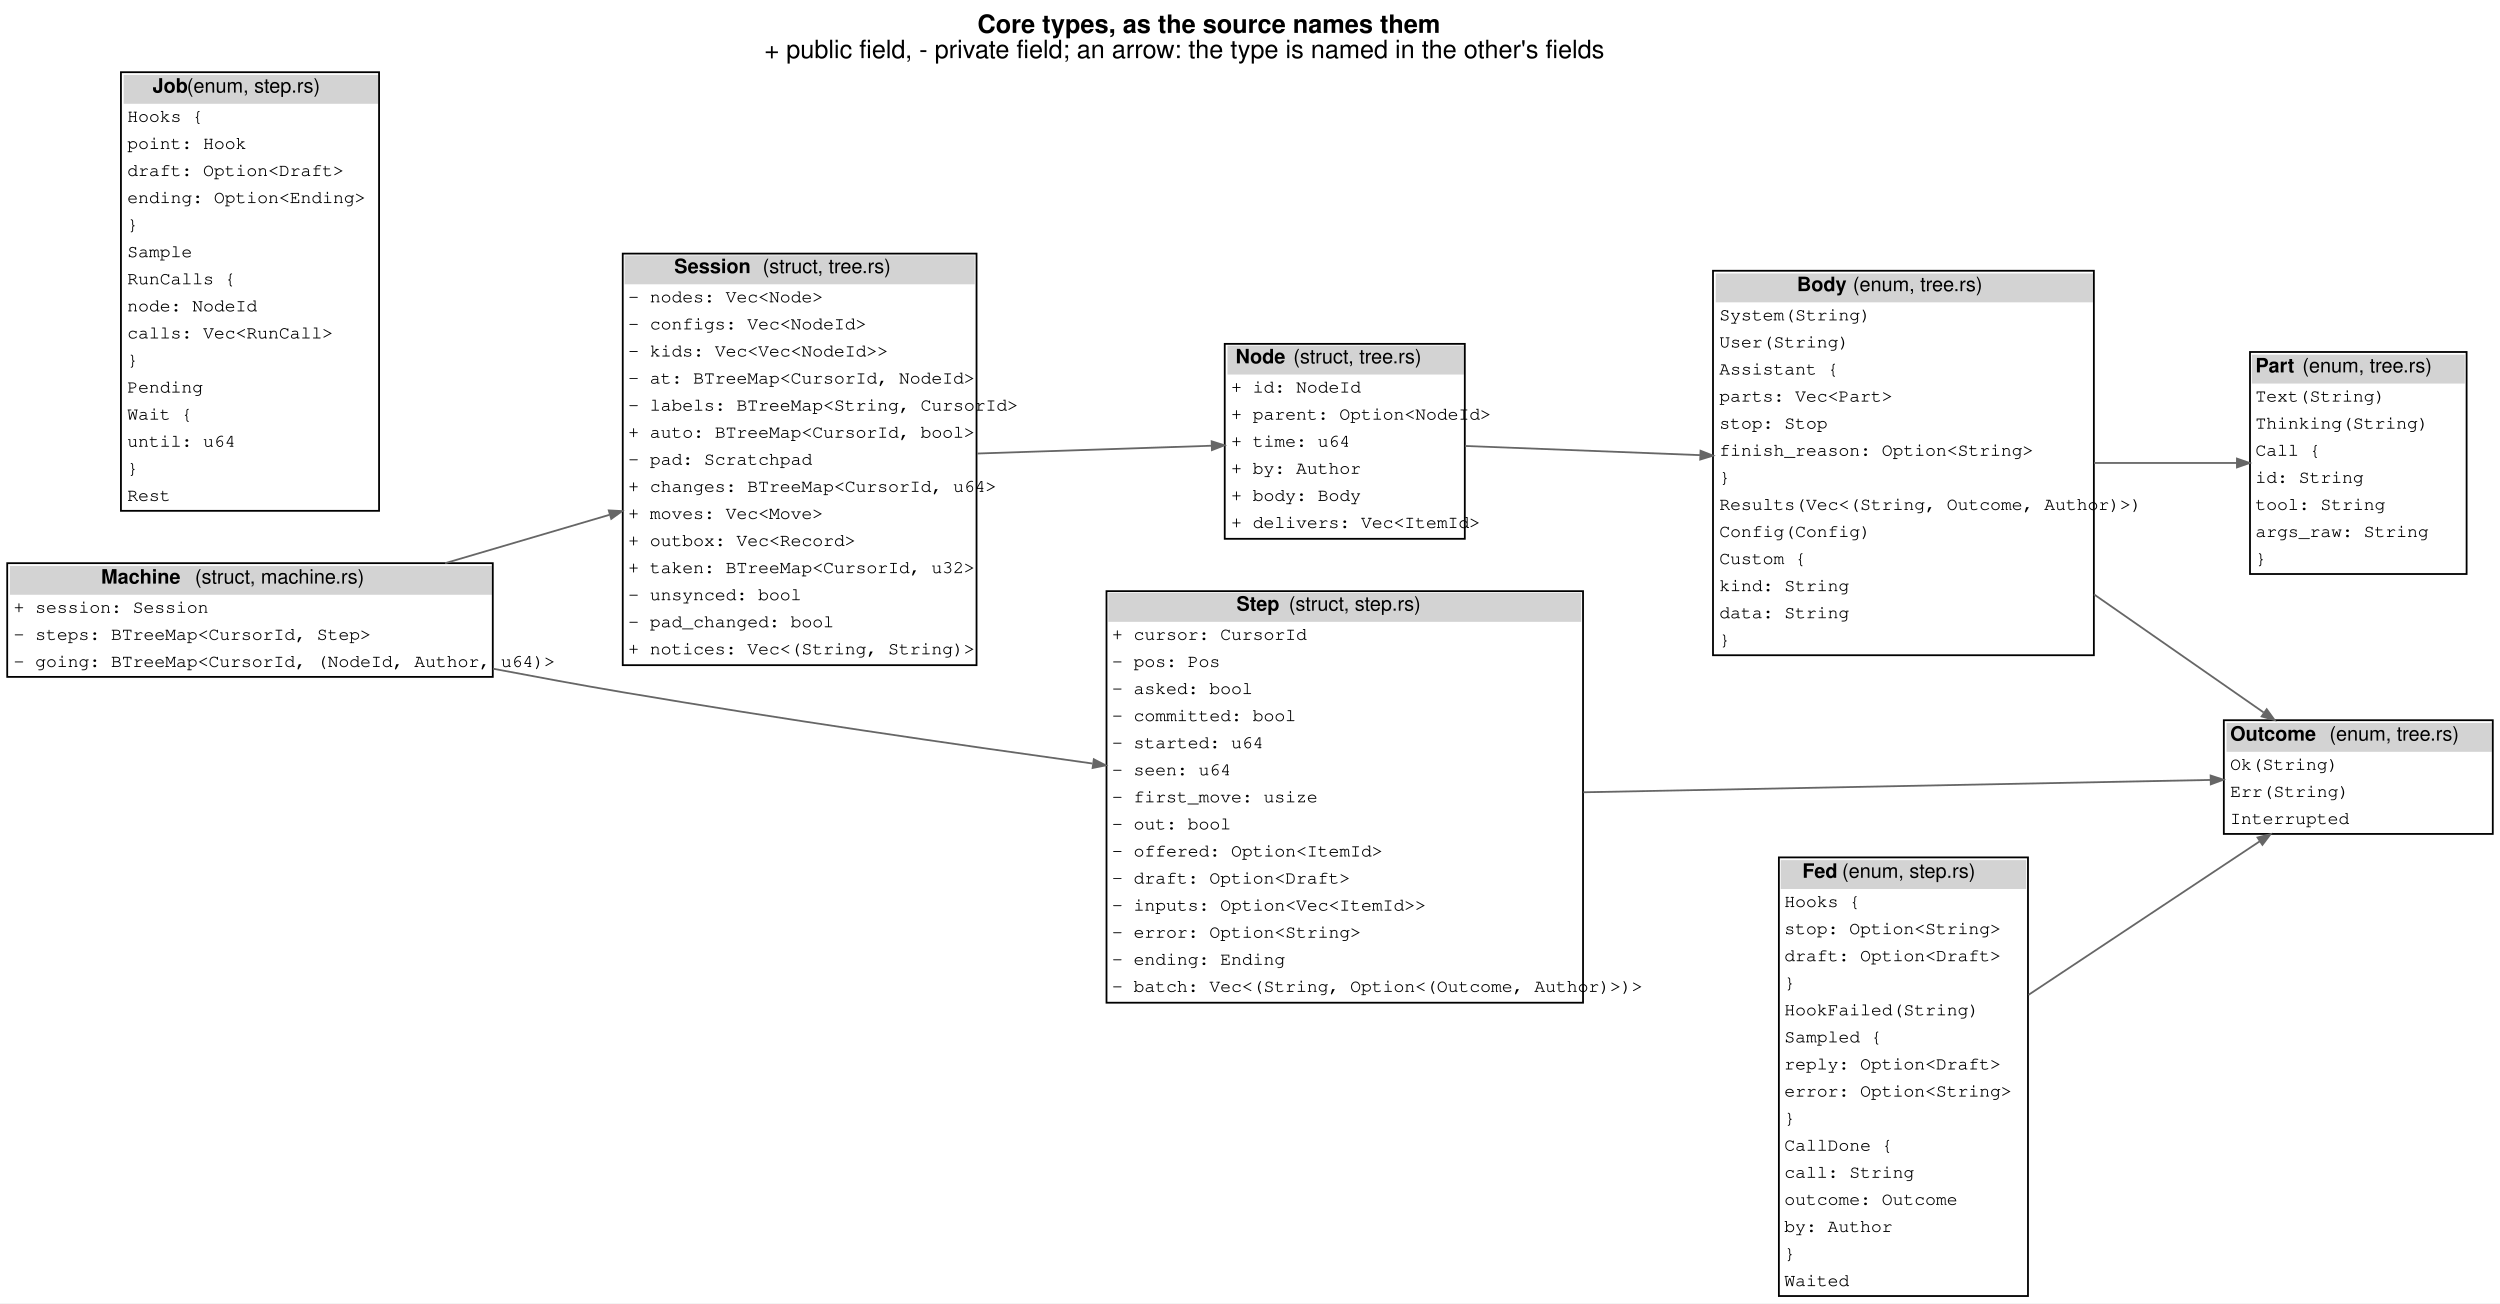
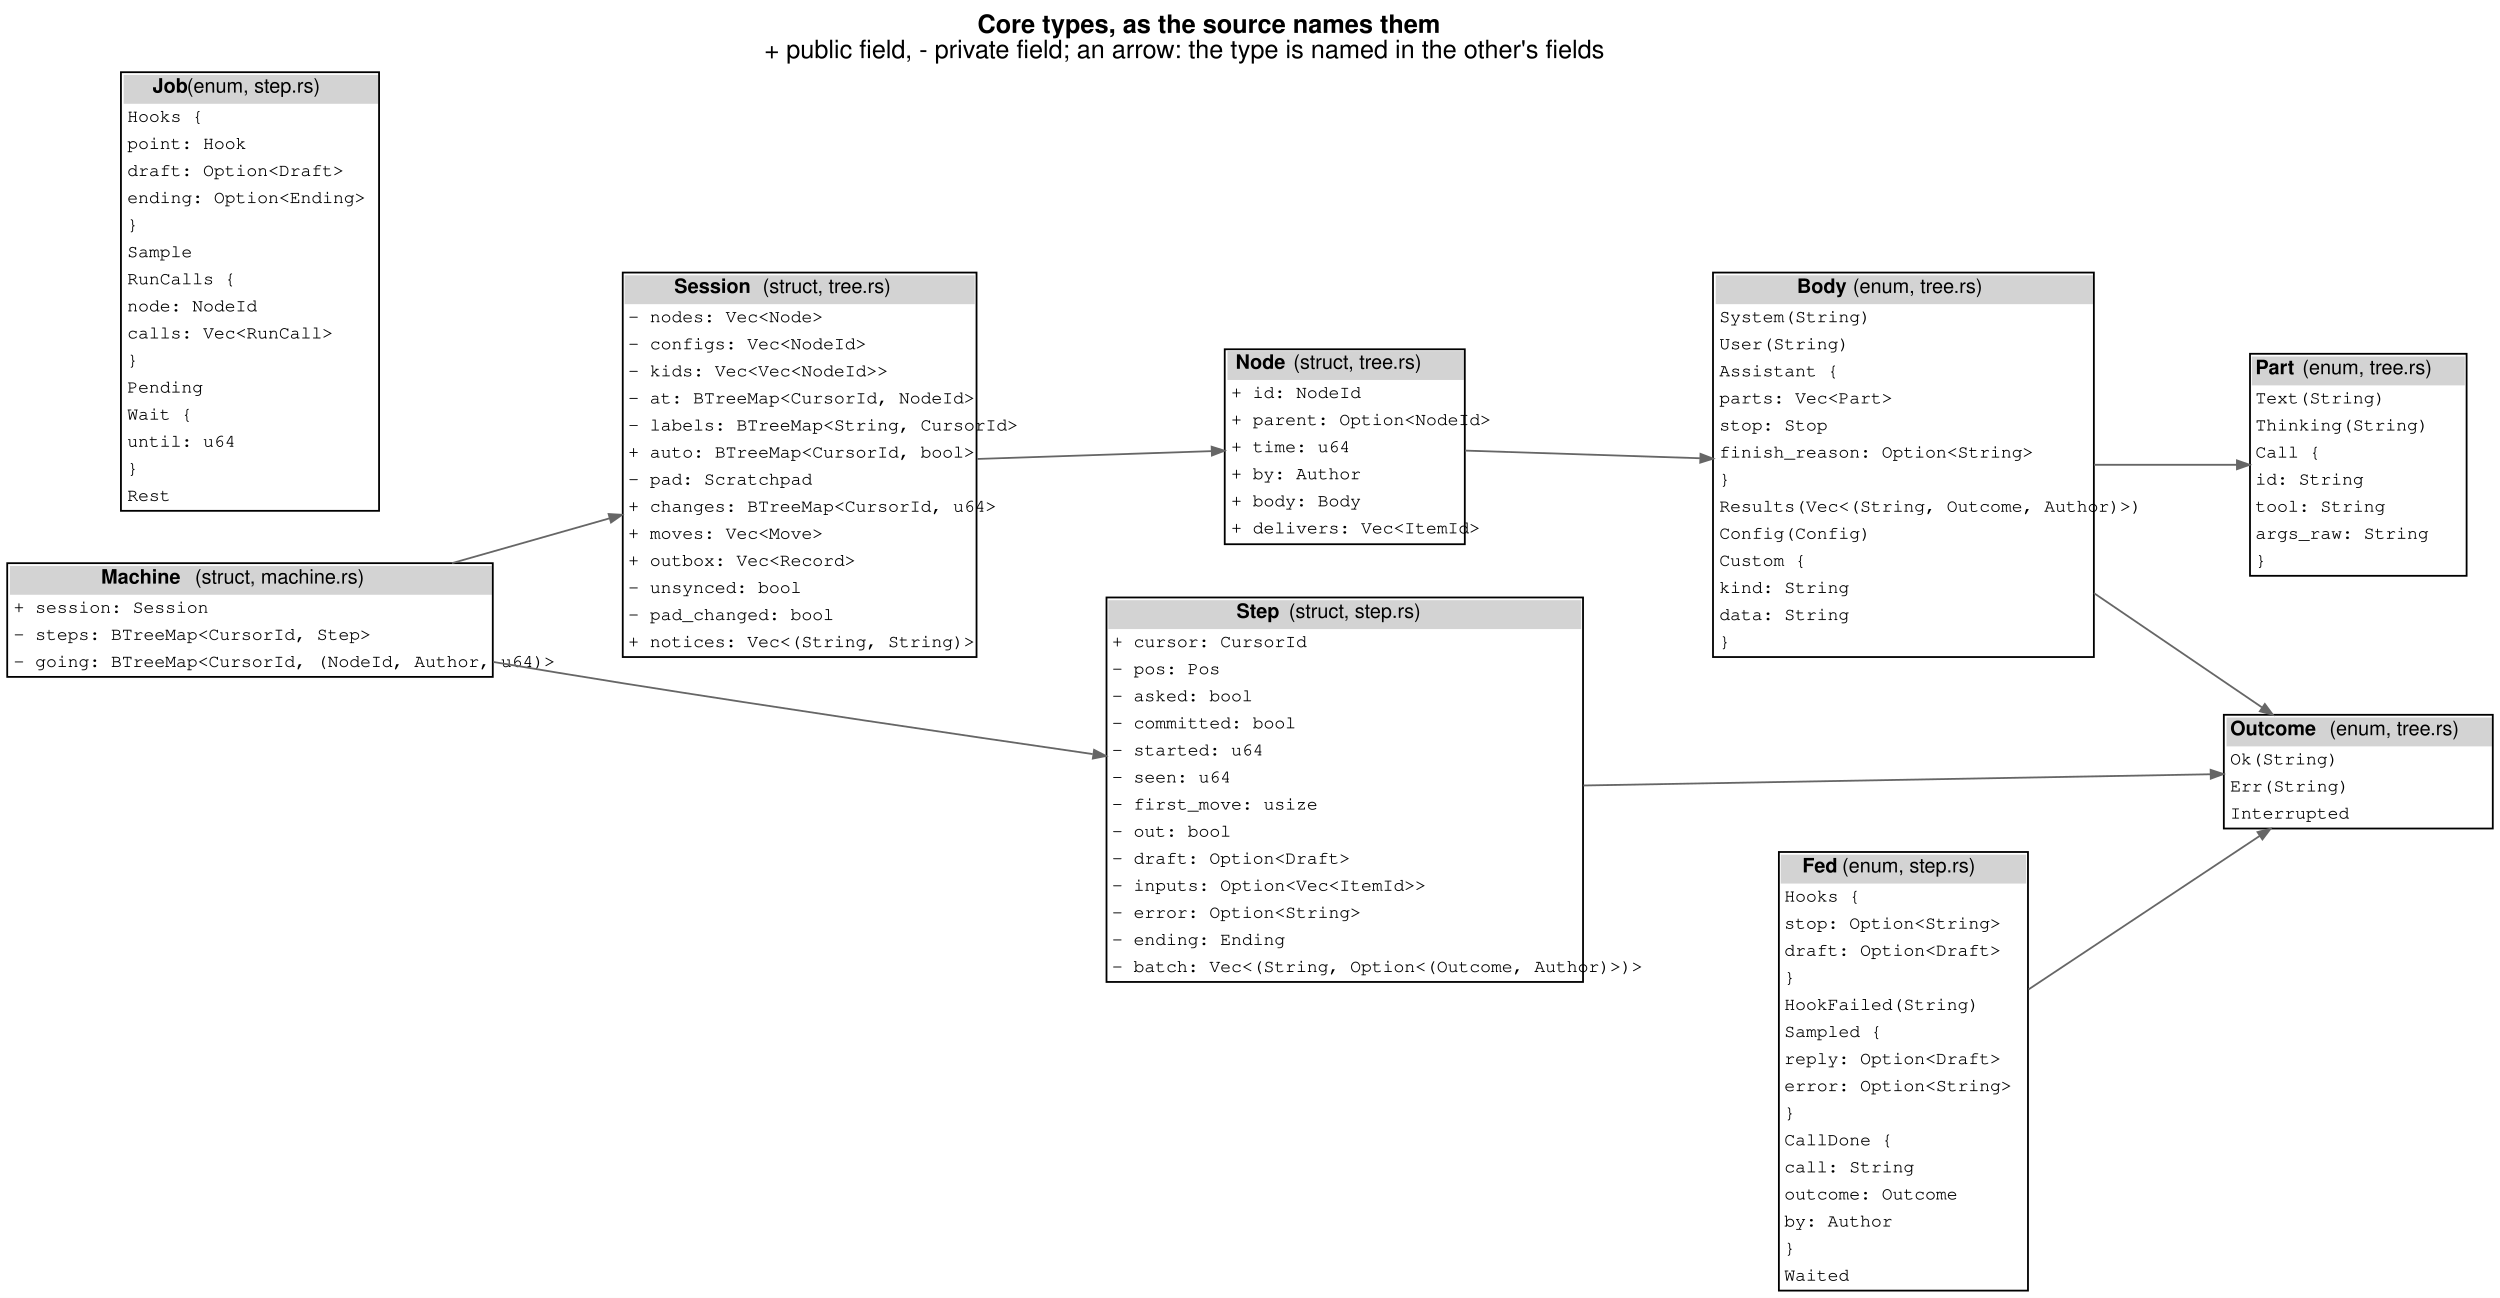
- <svg xmlns="http://www.w3.org/2000/svg" width="1385pt" height="722pt" viewBox="0.00 0.00 1385.00 722.00">
-   <g id="graph0" class="graph" transform="scale(1 1) rotate(0) translate(4 718)">
-     <polygon fill="white" stroke="transparent" points="-4,4 -4,-718 1381,-718 1381,4 -4,4" />
-     <text text-anchor="start" x="537.5" y="-699.8" font-family="Helvetica,sans-Serif" font-weight="bold" font-size="14.00">Core types, as the source names them</text>
-     <text text-anchor="start" x="419.5" y="-685.8" font-family="Helvetica,sans-Serif" font-size="14.00">+ public field, - private field; an arrow: the type is named in the other's fields</text>
+ <svg xmlns="http://www.w3.org/2000/svg" width="1385pt" height="719pt" viewBox="0.00 0.00 1385.00 719.00">
+   <g id="graph0" class="graph" transform="scale(1 1) rotate(0) translate(4 715)">
+     <polygon fill="white" stroke="transparent" points="-4,4 -4,-715 1381,-715 1381,4 -4,4" />
+     <text text-anchor="start" x="537.5" y="-696.8" font-family="Helvetica,sans-Serif" font-weight="bold" font-size="14.00">Core types, as the source names them</text>
+     <text text-anchor="start" x="419.5" y="-682.8" font-family="Helvetica,sans-Serif" font-size="14.00">+ public field, - private field; an arrow: the type is named in the other's fields</text>
    <g id="node1" class="node">
-       <polygon fill="lightgray" stroke="transparent" points="946.5,-550.5 946.5,-566.5 1155.5,-566.5 1155.5,-550.5 946.5,-550.5" />
-       <text text-anchor="start" x="991.5" y="-556.7" font-family="Helvetica,sans-Serif" font-weight="bold" font-size="11.00">Body</text>
-       <text text-anchor="start" x="1022.5" y="-556.7" font-family="Helvetica,sans-Serif" font-size="11.00"> (enum, tree.rs)</text>
-       <text text-anchor="start" x="948.5" y="-540.5" font-family="Courier,monospace" font-size="10.00">System(String)</text>
-       <text text-anchor="start" x="948.5" y="-525.5" font-family="Courier,monospace" font-size="10.00">User(String)</text>
-       <text text-anchor="start" x="948.5" y="-510.5" font-family="Courier,monospace" font-size="10.00">Assistant {</text>
-       <text text-anchor="start" x="948.5" y="-495.5" font-family="Courier,monospace" font-size="10.00">    parts: Vec&lt;Part&gt;</text>
-       <text text-anchor="start" x="948.5" y="-480.5" font-family="Courier,monospace" font-size="10.00">    stop: Stop</text>
-       <text text-anchor="start" x="948.5" y="-465.5" font-family="Courier,monospace" font-size="10.00">    finish_reason: Option&lt;String&gt;</text>
-       <text text-anchor="start" x="948.5" y="-450.5" font-family="Courier,monospace" font-size="10.00">}</text>
-       <text text-anchor="start" x="948.5" y="-435.5" font-family="Courier,monospace" font-size="10.00">Results(Vec&lt;(String, Outcome, Author)&gt;)</text>
-       <text text-anchor="start" x="948.5" y="-420.5" font-family="Courier,monospace" font-size="10.00">Config(Config)</text>
-       <text text-anchor="start" x="948.5" y="-405.5" font-family="Courier,monospace" font-size="10.00">Custom {</text>
-       <text text-anchor="start" x="948.5" y="-390.5" font-family="Courier,monospace" font-size="10.00">    kind: String</text>
-       <text text-anchor="start" x="948.5" y="-375.5" font-family="Courier,monospace" font-size="10.00">    data: String</text>
-       <text text-anchor="start" x="948.5" y="-360.5" font-family="Courier,monospace" font-size="10.00">}</text>
-       <polygon fill="none" stroke="black" points="945,-355 945,-568 1156,-568 1156,-355 945,-355" />
+       <polygon fill="lightgray" stroke="transparent" points="946.5,-546.5 946.5,-562.5 1155.5,-562.5 1155.5,-546.5 946.5,-546.5" />
+       <text text-anchor="start" x="991.5" y="-552.7" font-family="Helvetica,sans-Serif" font-weight="bold" font-size="11.00">Body</text>
+       <text text-anchor="start" x="1022.5" y="-552.7" font-family="Helvetica,sans-Serif" font-size="11.00"> (enum, tree.rs)</text>
+       <text text-anchor="start" x="948.5" y="-536.5" font-family="Courier,monospace" font-size="10.00">System(String)</text>
+       <text text-anchor="start" x="948.5" y="-521.5" font-family="Courier,monospace" font-size="10.00">User(String)</text>
+       <text text-anchor="start" x="948.5" y="-506.5" font-family="Courier,monospace" font-size="10.00">Assistant {</text>
+       <text text-anchor="start" x="948.5" y="-491.5" font-family="Courier,monospace" font-size="10.00">    parts: Vec&lt;Part&gt;</text>
+       <text text-anchor="start" x="948.5" y="-476.5" font-family="Courier,monospace" font-size="10.00">    stop: Stop</text>
+       <text text-anchor="start" x="948.5" y="-461.5" font-family="Courier,monospace" font-size="10.00">    finish_reason: Option&lt;String&gt;</text>
+       <text text-anchor="start" x="948.5" y="-446.5" font-family="Courier,monospace" font-size="10.00">}</text>
+       <text text-anchor="start" x="948.5" y="-431.5" font-family="Courier,monospace" font-size="10.00">Results(Vec&lt;(String, Outcome, Author)&gt;)</text>
+       <text text-anchor="start" x="948.5" y="-416.5" font-family="Courier,monospace" font-size="10.00">Config(Config)</text>
+       <text text-anchor="start" x="948.5" y="-401.5" font-family="Courier,monospace" font-size="10.00">Custom {</text>
+       <text text-anchor="start" x="948.5" y="-386.5" font-family="Courier,monospace" font-size="10.00">    kind: String</text>
+       <text text-anchor="start" x="948.5" y="-371.5" font-family="Courier,monospace" font-size="10.00">    data: String</text>
+       <text text-anchor="start" x="948.5" y="-356.5" font-family="Courier,monospace" font-size="10.00">}</text>
+       <polygon fill="none" stroke="black" points="945,-351 945,-564 1156,-564 1156,-351 945,-351" />
    </g>
    <g id="node8" class="node">
      <polygon fill="lightgray" stroke="transparent" points="1229.5,-301.5 1229.5,-317.5 1376.5,-317.5 1376.5,-301.5 1229.5,-301.5" />
      <text text-anchor="start" x="1231.5" y="-307.7" font-family="Helvetica,sans-Serif" font-weight="bold" font-size="11.00">Outcome</text>
      <text text-anchor="start" x="1286.5" y="-307.7" font-family="Helvetica,sans-Serif" font-size="11.00"> (enum, tree.rs)</text>
      <text text-anchor="start" x="1231.5" y="-291.5" font-family="Courier,monospace" font-size="10.00">Ok(String)</text>
      <text text-anchor="start" x="1231.5" y="-276.5" font-family="Courier,monospace" font-size="10.00">Err(String)</text>
      <text text-anchor="start" x="1231.5" y="-261.5" font-family="Courier,monospace" font-size="10.00">Interrupted</text>
      <polygon fill="none" stroke="black" points="1228,-256 1228,-319 1377,-319 1377,-256 1228,-256" />
    </g>
    <g id="edge2" class="edge">
-       <path fill="none" stroke="#666666" d="M1156.07,-388.72C1188.54,-366.12 1222.9,-342.21 1250.06,-323.3" />
-       <polygon fill="#666666" stroke="#666666" points="1251.75,-325.11 1256.1,-319.1 1248.95,-321.09 1251.75,-325.11" />
+       <path fill="none" stroke="#666666" d="M1156.07,-386.39C1188.17,-364.57 1222.11,-341.49 1249.12,-323.12" />
+       <polygon fill="#666666" stroke="#666666" points="1250.72,-325 1255.13,-319.03 1247.96,-320.94 1250.72,-325" />
    </g>
    <g id="node9" class="node">
-       <polygon fill="lightgray" stroke="transparent" points="1243.5,-505.5 1243.5,-521.5 1361.5,-521.5 1361.5,-505.5 1243.5,-505.5" />
-       <text text-anchor="start" x="1245.5" y="-511.7" font-family="Helvetica,sans-Serif" font-weight="bold" font-size="11.00">Part</text>
-       <text text-anchor="start" x="1271.5" y="-511.7" font-family="Helvetica,sans-Serif" font-size="11.00"> (enum, tree.rs)</text>
-       <text text-anchor="start" x="1245.5" y="-495.5" font-family="Courier,monospace" font-size="10.00">Text(String)</text>
-       <text text-anchor="start" x="1245.5" y="-480.5" font-family="Courier,monospace" font-size="10.00">Thinking(String)</text>
-       <text text-anchor="start" x="1245.5" y="-465.5" font-family="Courier,monospace" font-size="10.00">Call {</text>
-       <text text-anchor="start" x="1245.5" y="-450.5" font-family="Courier,monospace" font-size="10.00">    id: String</text>
-       <text text-anchor="start" x="1245.5" y="-435.5" font-family="Courier,monospace" font-size="10.00">    tool: String</text>
-       <text text-anchor="start" x="1245.5" y="-420.5" font-family="Courier,monospace" font-size="10.00">    args_raw: String</text>
-       <text text-anchor="start" x="1245.5" y="-405.5" font-family="Courier,monospace" font-size="10.00">}</text>
-       <polygon fill="none" stroke="black" points="1242.5,-400 1242.5,-523 1362.5,-523 1362.5,-400 1242.5,-400" />
+       <polygon fill="lightgray" stroke="transparent" points="1243.5,-501.5 1243.5,-517.5 1361.5,-517.5 1361.5,-501.5 1243.5,-501.5" />
+       <text text-anchor="start" x="1245.5" y="-507.7" font-family="Helvetica,sans-Serif" font-weight="bold" font-size="11.00">Part</text>
+       <text text-anchor="start" x="1271.5" y="-507.7" font-family="Helvetica,sans-Serif" font-size="11.00"> (enum, tree.rs)</text>
+       <text text-anchor="start" x="1245.5" y="-491.5" font-family="Courier,monospace" font-size="10.00">Text(String)</text>
+       <text text-anchor="start" x="1245.5" y="-476.5" font-family="Courier,monospace" font-size="10.00">Thinking(String)</text>
+       <text text-anchor="start" x="1245.5" y="-461.5" font-family="Courier,monospace" font-size="10.00">Call {</text>
+       <text text-anchor="start" x="1245.5" y="-446.5" font-family="Courier,monospace" font-size="10.00">    id: String</text>
+       <text text-anchor="start" x="1245.5" y="-431.5" font-family="Courier,monospace" font-size="10.00">    tool: String</text>
+       <text text-anchor="start" x="1245.5" y="-416.5" font-family="Courier,monospace" font-size="10.00">    args_raw: String</text>
+       <text text-anchor="start" x="1245.5" y="-401.5" font-family="Courier,monospace" font-size="10.00">}</text>
+       <polygon fill="none" stroke="black" points="1242.5,-396 1242.5,-519 1362.5,-519 1362.5,-396 1242.5,-396" />
    </g>
    <g id="edge1" class="edge">
-       <path fill="none" stroke="#666666" d="M1156.07,-461.5C1182.87,-461.5 1210.94,-461.5 1235.21,-461.5" />
-       <polygon fill="#666666" stroke="#666666" points="1235.27,-463.95 1242.27,-461.5 1235.27,-459.05 1235.27,-463.95" />
+       <path fill="none" stroke="#666666" d="M1156.07,-457.5C1182.87,-457.5 1210.94,-457.5 1235.21,-457.5" />
+       <polygon fill="#666666" stroke="#666666" points="1235.27,-459.95 1242.27,-457.5 1235.27,-455.05 1235.27,-459.95" />
    </g>
    <g id="node2" class="node">
-       <polygon fill="lightgray" stroke="transparent" points="676,-510.5 676,-526.5 807,-526.5 807,-510.5 676,-510.5" />
-       <text text-anchor="start" x="680.5" y="-516.7" font-family="Helvetica,sans-Serif" font-weight="bold" font-size="11.00">Node</text>
-       <text text-anchor="start" x="712.5" y="-516.7" font-family="Helvetica,sans-Serif" font-size="11.00"> (struct, tree.rs)</text>
-       <text text-anchor="start" x="678" y="-500.5" font-family="Courier,monospace" font-size="10.00">+ id: NodeId</text>
-       <text text-anchor="start" x="678" y="-485.5" font-family="Courier,monospace" font-size="10.00">+ parent: Option&lt;NodeId&gt;</text>
-       <text text-anchor="start" x="678" y="-470.5" font-family="Courier,monospace" font-size="10.00">+ time: u64</text>
-       <text text-anchor="start" x="678" y="-455.5" font-family="Courier,monospace" font-size="10.00">+ by: Author</text>
-       <text text-anchor="start" x="678" y="-440.5" font-family="Courier,monospace" font-size="10.00">+ body: Body</text>
-       <text text-anchor="start" x="678" y="-425.5" font-family="Courier,monospace" font-size="10.00">+ delivers: Vec&lt;ItemId&gt;</text>
-       <polygon fill="none" stroke="black" points="674.5,-419.5 674.5,-527.5 807.5,-527.5 807.5,-419.5 674.5,-419.5" />
+       <polygon fill="lightgray" stroke="transparent" points="676,-504.5 676,-520.5 807,-520.5 807,-504.5 676,-504.5" />
+       <text text-anchor="start" x="680.5" y="-510.7" font-family="Helvetica,sans-Serif" font-weight="bold" font-size="11.00">Node</text>
+       <text text-anchor="start" x="712.5" y="-510.7" font-family="Helvetica,sans-Serif" font-size="11.00"> (struct, tree.rs)</text>
+       <text text-anchor="start" x="678" y="-494.5" font-family="Courier,monospace" font-size="10.00">+ id: NodeId</text>
+       <text text-anchor="start" x="678" y="-479.5" font-family="Courier,monospace" font-size="10.00">+ parent: Option&lt;NodeId&gt;</text>
+       <text text-anchor="start" x="678" y="-464.5" font-family="Courier,monospace" font-size="10.00">+ time: u64</text>
+       <text text-anchor="start" x="678" y="-449.5" font-family="Courier,monospace" font-size="10.00">+ by: Author</text>
+       <text text-anchor="start" x="678" y="-434.5" font-family="Courier,monospace" font-size="10.00">+ body: Body</text>
+       <text text-anchor="start" x="678" y="-419.5" font-family="Courier,monospace" font-size="10.00">+ delivers: Vec&lt;ItemId&gt;</text>
+       <polygon fill="none" stroke="black" points="674.5,-413.5 674.5,-521.5 807.5,-521.5 807.5,-413.5 674.5,-413.5" />
    </g>
    <g id="edge3" class="edge">
-       <path fill="none" stroke="#666666" d="M807.59,-470.94C845.43,-469.46 894.04,-467.57 937.75,-465.86" />
-       <polygon fill="#666666" stroke="#666666" points="938.1,-468.3 945,-465.58 937.91,-463.4 938.1,-468.3" />
+       <path fill="none" stroke="#666666" d="M807.59,-465.37C845.43,-464.14 894.04,-462.56 937.75,-461.13" />
+       <polygon fill="#666666" stroke="#666666" points="938.08,-463.57 945,-460.9 937.92,-458.68 938.08,-463.57" />
    </g>
    <g id="node3" class="node">
-       <polygon fill="lightgray" stroke="transparent" points="342,-560.5 342,-576.5 536,-576.5 536,-560.5 342,-560.5" />
-       <text text-anchor="start" x="369.5" y="-566.7" font-family="Helvetica,sans-Serif" font-weight="bold" font-size="11.00">Session</text>
-       <text text-anchor="start" x="418.5" y="-566.7" font-family="Helvetica,sans-Serif" font-size="11.00"> (struct, tree.rs)</text>
-       <text text-anchor="start" x="344" y="-550.5" font-family="Courier,monospace" font-size="10.00">- nodes: Vec&lt;Node&gt;</text>
-       <text text-anchor="start" x="344" y="-535.5" font-family="Courier,monospace" font-size="10.00">- configs: Vec&lt;NodeId&gt;</text>
-       <text text-anchor="start" x="344" y="-520.5" font-family="Courier,monospace" font-size="10.00">- kids: Vec&lt;Vec&lt;NodeId&gt;&gt;</text>
-       <text text-anchor="start" x="344" y="-505.5" font-family="Courier,monospace" font-size="10.00">- at: BTreeMap&lt;CursorId, NodeId&gt;</text>
-       <text text-anchor="start" x="344" y="-490.5" font-family="Courier,monospace" font-size="10.00">- labels: BTreeMap&lt;String, CursorId&gt;</text>
-       <text text-anchor="start" x="344" y="-475.5" font-family="Courier,monospace" font-size="10.00">+ auto: BTreeMap&lt;CursorId, bool&gt;</text>
-       <text text-anchor="start" x="344" y="-460.5" font-family="Courier,monospace" font-size="10.00">- pad: Scratchpad</text>
-       <text text-anchor="start" x="344" y="-445.5" font-family="Courier,monospace" font-size="10.00">+ changes: BTreeMap&lt;CursorId, u64&gt;</text>
-       <text text-anchor="start" x="344" y="-430.5" font-family="Courier,monospace" font-size="10.00">+ moves: Vec&lt;Move&gt;</text>
-       <text text-anchor="start" x="344" y="-415.5" font-family="Courier,monospace" font-size="10.00">+ outbox: Vec&lt;Record&gt;</text>
-       <text text-anchor="start" x="344" y="-400.5" font-family="Courier,monospace" font-size="10.00">+ taken: BTreeMap&lt;CursorId, u32&gt;</text>
-       <text text-anchor="start" x="344" y="-385.5" font-family="Courier,monospace" font-size="10.00">- unsynced: bool</text>
-       <text text-anchor="start" x="344" y="-370.5" font-family="Courier,monospace" font-size="10.00">- pad_changed: bool</text>
-       <text text-anchor="start" x="344" y="-355.5" font-family="Courier,monospace" font-size="10.00">+ notices: Vec&lt;(String, String)&gt;</text>
-       <polygon fill="none" stroke="black" points="341,-349.5 341,-577.5 537,-577.5 537,-349.5 341,-349.5" />
+       <polygon fill="lightgray" stroke="transparent" points="342,-546.5 342,-562.5 536,-562.5 536,-546.5 342,-546.5" />
+       <text text-anchor="start" x="369.5" y="-552.7" font-family="Helvetica,sans-Serif" font-weight="bold" font-size="11.00">Session</text>
+       <text text-anchor="start" x="418.5" y="-552.7" font-family="Helvetica,sans-Serif" font-size="11.00"> (struct, tree.rs)</text>
+       <text text-anchor="start" x="344" y="-536.5" font-family="Courier,monospace" font-size="10.00">- nodes: Vec&lt;Node&gt;</text>
+       <text text-anchor="start" x="344" y="-521.5" font-family="Courier,monospace" font-size="10.00">- configs: Vec&lt;NodeId&gt;</text>
+       <text text-anchor="start" x="344" y="-506.5" font-family="Courier,monospace" font-size="10.00">- kids: Vec&lt;Vec&lt;NodeId&gt;&gt;</text>
+       <text text-anchor="start" x="344" y="-491.5" font-family="Courier,monospace" font-size="10.00">- at: BTreeMap&lt;CursorId, NodeId&gt;</text>
+       <text text-anchor="start" x="344" y="-476.5" font-family="Courier,monospace" font-size="10.00">- labels: BTreeMap&lt;String, CursorId&gt;</text>
+       <text text-anchor="start" x="344" y="-461.5" font-family="Courier,monospace" font-size="10.00">+ auto: BTreeMap&lt;CursorId, bool&gt;</text>
+       <text text-anchor="start" x="344" y="-446.5" font-family="Courier,monospace" font-size="10.00">- pad: Scratchpad</text>
+       <text text-anchor="start" x="344" y="-431.5" font-family="Courier,monospace" font-size="10.00">+ changes: BTreeMap&lt;CursorId, u64&gt;</text>
+       <text text-anchor="start" x="344" y="-416.5" font-family="Courier,monospace" font-size="10.00">+ moves: Vec&lt;Move&gt;</text>
+       <text text-anchor="start" x="344" y="-401.5" font-family="Courier,monospace" font-size="10.00">+ outbox: Vec&lt;Record&gt;</text>
+       <text text-anchor="start" x="344" y="-386.5" font-family="Courier,monospace" font-size="10.00">- unsynced: bool</text>
+       <text text-anchor="start" x="344" y="-371.5" font-family="Courier,monospace" font-size="10.00">- pad_changed: bool</text>
+       <text text-anchor="start" x="344" y="-356.5" font-family="Courier,monospace" font-size="10.00">+ notices: Vec&lt;(String, String)&gt;</text>
+       <polygon fill="none" stroke="black" points="341,-351 341,-564 537,-564 537,-351 341,-351" />
    </g>
    <g id="edge4" class="edge">
-       <path fill="none" stroke="#666666" d="M537.4,-466.75C579.6,-468.15 628.16,-469.77 667.16,-471.07" />
-       <polygon fill="#666666" stroke="#666666" points="667.25,-473.53 674.32,-471.31 667.41,-468.63 667.25,-473.53" />
+       <path fill="none" stroke="#666666" d="M537.4,-460.75C579.6,-462.15 628.16,-463.77 667.16,-465.07" />
+       <polygon fill="#666666" stroke="#666666" points="667.25,-467.53 674.32,-465.31 667.41,-462.63 667.25,-467.53" />
    </g>
    <g id="node4" class="node">
-       <polygon fill="lightgray" stroke="transparent" points="1.5,-388.5 1.5,-404.5 268.5,-404.5 268.5,-388.5 1.5,-388.5" />
-       <text text-anchor="start" x="52" y="-394.7" font-family="Helvetica,sans-Serif" font-weight="bold" font-size="11.00">Machine</text>
-       <text text-anchor="start" x="104" y="-394.7" font-family="Helvetica,sans-Serif" font-size="11.00"> (struct, machine.rs)</text>
-       <text text-anchor="start" x="3.5" y="-378.5" font-family="Courier,monospace" font-size="10.00">+ session: Session</text>
-       <text text-anchor="start" x="3.5" y="-363.5" font-family="Courier,monospace" font-size="10.00">- steps: BTreeMap&lt;CursorId, Step&gt;</text>
-       <text text-anchor="start" x="3.5" y="-348.5" font-family="Courier,monospace" font-size="10.00">- going: BTreeMap&lt;CursorId, (NodeId, Author, u64)&gt;</text>
-       <polygon fill="none" stroke="black" points="0,-343 0,-406 269,-406 269,-343 0,-343" />
+       <polygon fill="lightgray" stroke="transparent" points="1.5,-385.5 1.5,-401.5 268.5,-401.5 268.5,-385.5 1.5,-385.5" />
+       <text text-anchor="start" x="52" y="-391.7" font-family="Helvetica,sans-Serif" font-weight="bold" font-size="11.00">Machine</text>
+       <text text-anchor="start" x="104" y="-391.7" font-family="Helvetica,sans-Serif" font-size="11.00"> (struct, machine.rs)</text>
+       <text text-anchor="start" x="3.5" y="-375.5" font-family="Courier,monospace" font-size="10.00">+ session: Session</text>
+       <text text-anchor="start" x="3.5" y="-360.5" font-family="Courier,monospace" font-size="10.00">- steps: BTreeMap&lt;CursorId, Step&gt;</text>
+       <text text-anchor="start" x="3.5" y="-345.5" font-family="Courier,monospace" font-size="10.00">- going: BTreeMap&lt;CursorId, (NodeId, Author, u64)&gt;</text>
+       <polygon fill="none" stroke="black" points="0,-340 0,-403 269,-403 269,-340 0,-340" />
    </g>
    <g id="edge5" class="edge">
-       <path fill="none" stroke="#666666" d="M242.58,-406C272.16,-414.71 304.21,-424.14 333.63,-432.79" />
-       <polygon fill="#666666" stroke="#666666" points="333.25,-435.24 340.66,-434.86 334.63,-430.53 333.25,-435.24" />
+       <path fill="none" stroke="#666666" d="M246.42,-403.03C274.99,-411.16 305.63,-419.87 333.84,-427.89" />
+       <polygon fill="#666666" stroke="#666666" points="333.17,-430.24 340.57,-429.8 334.51,-425.53 333.17,-430.24" />
    </g>
    <g id="node5" class="node">
-       <polygon fill="lightgray" stroke="transparent" points="610,-373.5 610,-389.5 872,-389.5 872,-373.5 610,-373.5" />
-       <text text-anchor="start" x="681" y="-379.7" font-family="Helvetica,sans-Serif" font-weight="bold" font-size="11.00">Step</text>
-       <text text-anchor="start" x="710" y="-379.7" font-family="Helvetica,sans-Serif" font-size="11.00"> (struct, step.rs)</text>
-       <text text-anchor="start" x="612" y="-363.5" font-family="Courier,monospace" font-size="10.00">+ cursor: CursorId</text>
-       <text text-anchor="start" x="612" y="-348.5" font-family="Courier,monospace" font-size="10.00">- pos: Pos</text>
-       <text text-anchor="start" x="612" y="-333.5" font-family="Courier,monospace" font-size="10.00">- asked: bool</text>
-       <text text-anchor="start" x="612" y="-318.5" font-family="Courier,monospace" font-size="10.00">- committed: bool</text>
-       <text text-anchor="start" x="612" y="-303.5" font-family="Courier,monospace" font-size="10.00">- started: u64</text>
-       <text text-anchor="start" x="612" y="-288.5" font-family="Courier,monospace" font-size="10.00">- seen: u64</text>
-       <text text-anchor="start" x="612" y="-273.5" font-family="Courier,monospace" font-size="10.00">- first_move: usize</text>
-       <text text-anchor="start" x="612" y="-258.5" font-family="Courier,monospace" font-size="10.00">- out: bool</text>
-       <text text-anchor="start" x="612" y="-243.5" font-family="Courier,monospace" font-size="10.00">- offered: Option&lt;ItemId&gt;</text>
-       <text text-anchor="start" x="612" y="-228.5" font-family="Courier,monospace" font-size="10.00">- draft: Option&lt;Draft&gt;</text>
-       <text text-anchor="start" x="612" y="-213.5" font-family="Courier,monospace" font-size="10.00">- inputs: Option&lt;Vec&lt;ItemId&gt;&gt;</text>
-       <text text-anchor="start" x="612" y="-198.5" font-family="Courier,monospace" font-size="10.00">- error: Option&lt;String&gt;</text>
-       <text text-anchor="start" x="612" y="-183.5" font-family="Courier,monospace" font-size="10.00">- ending: Ending</text>
-       <text text-anchor="start" x="612" y="-168.5" font-family="Courier,monospace" font-size="10.00">- batch: Vec&lt;(String, Option&lt;(Outcome, Author)&gt;)&gt;</text>
-       <polygon fill="none" stroke="black" points="609,-162.5 609,-390.5 873,-390.5 873,-162.5 609,-162.5" />
+       <polygon fill="lightgray" stroke="transparent" points="610,-366.5 610,-382.5 872,-382.5 872,-366.5 610,-366.5" />
+       <text text-anchor="start" x="681" y="-372.7" font-family="Helvetica,sans-Serif" font-weight="bold" font-size="11.00">Step</text>
+       <text text-anchor="start" x="710" y="-372.7" font-family="Helvetica,sans-Serif" font-size="11.00"> (struct, step.rs)</text>
+       <text text-anchor="start" x="612" y="-356.5" font-family="Courier,monospace" font-size="10.00">+ cursor: CursorId</text>
+       <text text-anchor="start" x="612" y="-341.5" font-family="Courier,monospace" font-size="10.00">- pos: Pos</text>
+       <text text-anchor="start" x="612" y="-326.5" font-family="Courier,monospace" font-size="10.00">- asked: bool</text>
+       <text text-anchor="start" x="612" y="-311.5" font-family="Courier,monospace" font-size="10.00">- committed: bool</text>
+       <text text-anchor="start" x="612" y="-296.5" font-family="Courier,monospace" font-size="10.00">- started: u64</text>
+       <text text-anchor="start" x="612" y="-281.5" font-family="Courier,monospace" font-size="10.00">- seen: u64</text>
+       <text text-anchor="start" x="612" y="-266.5" font-family="Courier,monospace" font-size="10.00">- first_move: usize</text>
+       <text text-anchor="start" x="612" y="-251.5" font-family="Courier,monospace" font-size="10.00">- out: bool</text>
+       <text text-anchor="start" x="612" y="-236.5" font-family="Courier,monospace" font-size="10.00">- draft: Option&lt;Draft&gt;</text>
+       <text text-anchor="start" x="612" y="-221.5" font-family="Courier,monospace" font-size="10.00">- inputs: Option&lt;Vec&lt;ItemId&gt;&gt;</text>
+       <text text-anchor="start" x="612" y="-206.5" font-family="Courier,monospace" font-size="10.00">- error: Option&lt;String&gt;</text>
+       <text text-anchor="start" x="612" y="-191.5" font-family="Courier,monospace" font-size="10.00">- ending: Ending</text>
+       <text text-anchor="start" x="612" y="-176.5" font-family="Courier,monospace" font-size="10.00">- batch: Vec&lt;(String, Option&lt;(Outcome, Author)&gt;)&gt;</text>
+       <polygon fill="none" stroke="black" points="609,-171 609,-384 873,-384 873,-171 609,-171" />
    </g>
    <g id="edge6" class="edge">
-       <path fill="none" stroke="#666666" d="M269.09,-347.54C293,-342.98 317.71,-338.46 341,-334.5 427.24,-319.85 524.36,-305.68 601.19,-295.01" />
-       <polygon fill="#666666" stroke="#666666" points="601.97,-297.38 608.57,-293.99 601.3,-292.53 601.97,-297.38" />
+       <path fill="none" stroke="#666666" d="M269.19,-348.29C293.09,-344.27 317.77,-340.2 341,-336.5 427.42,-322.75 524.55,-308.37 601.34,-297.24" />
+       <polygon fill="#666666" stroke="#666666" points="602.13,-299.6 608.7,-296.18 601.42,-294.75 602.13,-299.6" />
    </g>
    <g id="edge7" class="edge">
-       <path fill="none" stroke="#666666" d="M873.18,-279.08C980.73,-281.19 1129.55,-284.12 1220.47,-285.91" />
-       <polygon fill="#666666" stroke="#666666" points="1220.68,-288.36 1227.73,-286.05 1220.78,-283.46 1220.68,-288.36" />
+       <path fill="none" stroke="#666666" d="M873.18,-279.84C980.73,-281.77 1129.55,-284.43 1220.47,-286.05" />
+       <polygon fill="#666666" stroke="#666666" points="1220.69,-288.51 1227.73,-286.18 1220.78,-283.61 1220.69,-288.51" />
    </g>
    <g id="node6" class="node">
-       <polygon fill="lightgray" stroke="transparent" points="64.5,-660.5 64.5,-676.5 205.5,-676.5 205.5,-660.5 64.5,-660.5" />
-       <text text-anchor="start" x="80.5" y="-666.7" font-family="Helvetica,sans-Serif" font-weight="bold" font-size="11.00">Job</text>
-       <text text-anchor="start" x="99.5" y="-666.7" font-family="Helvetica,sans-Serif" font-size="11.00"> (enum, step.rs)</text>
-       <text text-anchor="start" x="66.5" y="-650.5" font-family="Courier,monospace" font-size="10.00">Hooks {</text>
-       <text text-anchor="start" x="66.5" y="-635.5" font-family="Courier,monospace" font-size="10.00">    point: Hook</text>
-       <text text-anchor="start" x="66.5" y="-620.5" font-family="Courier,monospace" font-size="10.00">    draft: Option&lt;Draft&gt;</text>
-       <text text-anchor="start" x="66.5" y="-605.5" font-family="Courier,monospace" font-size="10.00">    ending: Option&lt;Ending&gt;</text>
-       <text text-anchor="start" x="66.5" y="-590.5" font-family="Courier,monospace" font-size="10.00">}</text>
-       <text text-anchor="start" x="66.5" y="-575.5" font-family="Courier,monospace" font-size="10.00">Sample</text>
-       <text text-anchor="start" x="66.5" y="-560.5" font-family="Courier,monospace" font-size="10.00">RunCalls {</text>
-       <text text-anchor="start" x="66.5" y="-545.5" font-family="Courier,monospace" font-size="10.00">    node: NodeId</text>
-       <text text-anchor="start" x="66.5" y="-530.5" font-family="Courier,monospace" font-size="10.00">    calls: Vec&lt;RunCall&gt;</text>
-       <text text-anchor="start" x="66.5" y="-515.5" font-family="Courier,monospace" font-size="10.00">}</text>
-       <text text-anchor="start" x="66.5" y="-500.5" font-family="Courier,monospace" font-size="10.00">Pending</text>
-       <text text-anchor="start" x="66.5" y="-485.5" font-family="Courier,monospace" font-size="10.00">Wait {</text>
-       <text text-anchor="start" x="66.5" y="-470.5" font-family="Courier,monospace" font-size="10.00">    until: u64</text>
-       <text text-anchor="start" x="66.5" y="-455.5" font-family="Courier,monospace" font-size="10.00">}</text>
-       <text text-anchor="start" x="66.5" y="-440.5" font-family="Courier,monospace" font-size="10.00">Rest</text>
-       <polygon fill="none" stroke="black" points="63,-435 63,-678 206,-678 206,-435 63,-435" />
+       <polygon fill="lightgray" stroke="transparent" points="64.5,-657.5 64.5,-673.5 205.5,-673.5 205.5,-657.5 64.5,-657.5" />
+       <text text-anchor="start" x="80.5" y="-663.7" font-family="Helvetica,sans-Serif" font-weight="bold" font-size="11.00">Job</text>
+       <text text-anchor="start" x="99.5" y="-663.7" font-family="Helvetica,sans-Serif" font-size="11.00"> (enum, step.rs)</text>
+       <text text-anchor="start" x="66.5" y="-647.5" font-family="Courier,monospace" font-size="10.00">Hooks {</text>
+       <text text-anchor="start" x="66.5" y="-632.5" font-family="Courier,monospace" font-size="10.00">    point: Hook</text>
+       <text text-anchor="start" x="66.5" y="-617.5" font-family="Courier,monospace" font-size="10.00">    draft: Option&lt;Draft&gt;</text>
+       <text text-anchor="start" x="66.5" y="-602.5" font-family="Courier,monospace" font-size="10.00">    ending: Option&lt;Ending&gt;</text>
+       <text text-anchor="start" x="66.5" y="-587.5" font-family="Courier,monospace" font-size="10.00">}</text>
+       <text text-anchor="start" x="66.5" y="-572.5" font-family="Courier,monospace" font-size="10.00">Sample</text>
+       <text text-anchor="start" x="66.5" y="-557.5" font-family="Courier,monospace" font-size="10.00">RunCalls {</text>
+       <text text-anchor="start" x="66.5" y="-542.5" font-family="Courier,monospace" font-size="10.00">    node: NodeId</text>
+       <text text-anchor="start" x="66.5" y="-527.5" font-family="Courier,monospace" font-size="10.00">    calls: Vec&lt;RunCall&gt;</text>
+       <text text-anchor="start" x="66.5" y="-512.5" font-family="Courier,monospace" font-size="10.00">}</text>
+       <text text-anchor="start" x="66.5" y="-497.5" font-family="Courier,monospace" font-size="10.00">Pending</text>
+       <text text-anchor="start" x="66.5" y="-482.5" font-family="Courier,monospace" font-size="10.00">Wait {</text>
+       <text text-anchor="start" x="66.5" y="-467.5" font-family="Courier,monospace" font-size="10.00">    until: u64</text>
+       <text text-anchor="start" x="66.5" y="-452.5" font-family="Courier,monospace" font-size="10.00">}</text>
+       <text text-anchor="start" x="66.5" y="-437.5" font-family="Courier,monospace" font-size="10.00">Rest</text>
+       <polygon fill="none" stroke="black" points="63,-432 63,-675 206,-675 206,-432 63,-432" />
    </g>
    <g id="node7" class="node">
      <polygon fill="lightgray" stroke="transparent" points="982.5,-225.5 982.5,-241.5 1118.5,-241.5 1118.5,-225.5 982.5,-225.5" />
      <text text-anchor="start" x="994.5" y="-231.7" font-family="Helvetica,sans-Serif" font-weight="bold" font-size="11.00">Fed</text>
      <text text-anchor="start" x="1016.5" y="-231.7" font-family="Helvetica,sans-Serif" font-size="11.00"> (enum, step.rs)</text>
      <text text-anchor="start" x="984.5" y="-215.5" font-family="Courier,monospace" font-size="10.00">Hooks {</text>
      <text text-anchor="start" x="984.5" y="-200.5" font-family="Courier,monospace" font-size="10.00">    stop: Option&lt;String&gt;</text>
      <text text-anchor="start" x="984.5" y="-185.5" font-family="Courier,monospace" font-size="10.00">    draft: Option&lt;Draft&gt;</text>
      <text text-anchor="start" x="984.5" y="-170.5" font-family="Courier,monospace" font-size="10.00">}</text>
      <text text-anchor="start" x="984.5" y="-155.5" font-family="Courier,monospace" font-size="10.00">HookFailed(String)</text>
      <text text-anchor="start" x="984.5" y="-140.5" font-family="Courier,monospace" font-size="10.00">Sampled {</text>
      <text text-anchor="start" x="984.5" y="-125.5" font-family="Courier,monospace" font-size="10.00">    reply: Option&lt;Draft&gt;</text>
      <text text-anchor="start" x="984.5" y="-110.5" font-family="Courier,monospace" font-size="10.00">    error: Option&lt;String&gt;</text>
      <text text-anchor="start" x="984.5" y="-95.5" font-family="Courier,monospace" font-size="10.00">}</text>
      <text text-anchor="start" x="984.5" y="-80.5" font-family="Courier,monospace" font-size="10.00">CallDone {</text>
      <text text-anchor="start" x="984.5" y="-65.5" font-family="Courier,monospace" font-size="10.00">    call: String</text>
      <text text-anchor="start" x="984.5" y="-50.5" font-family="Courier,monospace" font-size="10.00">    outcome: Outcome</text>
      <text text-anchor="start" x="984.5" y="-35.5" font-family="Courier,monospace" font-size="10.00">    by: Author</text>
      <text text-anchor="start" x="984.5" y="-20.5" font-family="Courier,monospace" font-size="10.00">}</text>
      <text text-anchor="start" x="984.5" y="-5.5" font-family="Courier,monospace" font-size="10.00">Waited</text>
      <polygon fill="none" stroke="black" points="981.5,0 981.5,-243 1119.5,-243 1119.5,0 981.5,0" />
    </g>
    <g id="edge8" class="edge">
      <path fill="none" stroke="#666666" d="M1119.81,-166.86C1160.16,-193.65 1210.5,-227.08 1247.95,-251.95" />
      <polygon fill="#666666" stroke="#666666" points="1246.66,-254.03 1253.85,-255.86 1249.38,-249.95 1246.66,-254.03" />
    </g>
  </g>
</svg>
